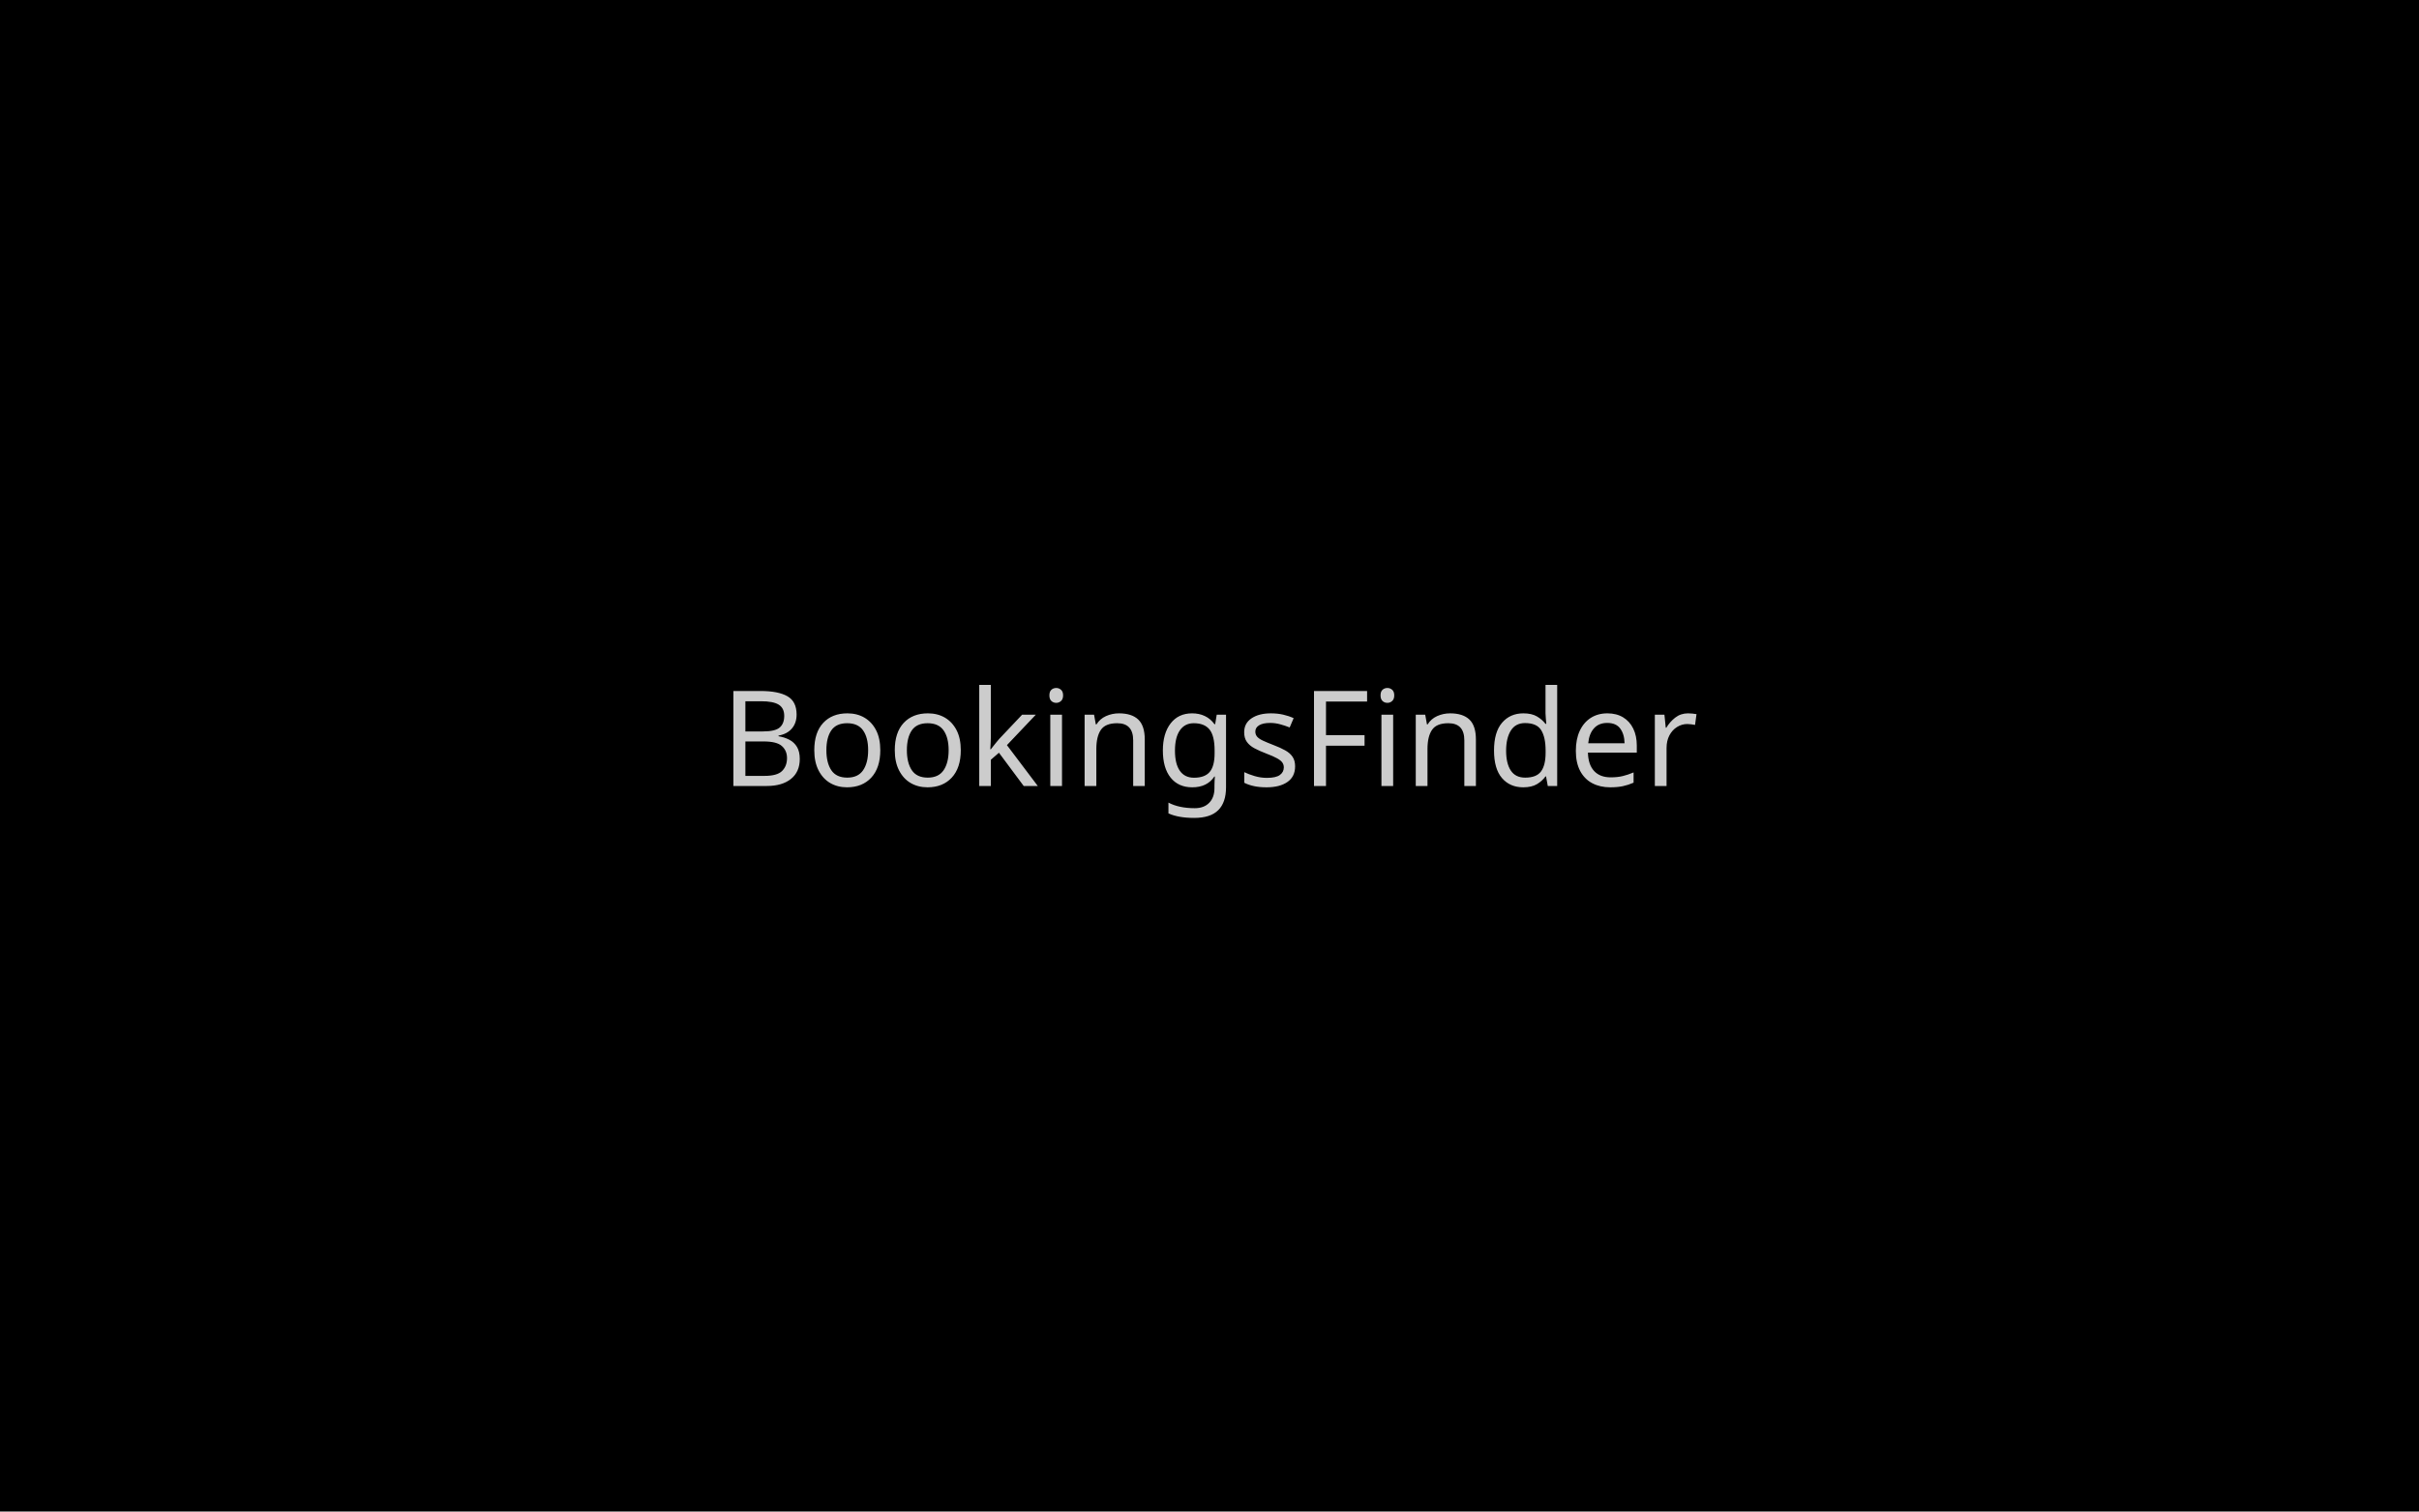
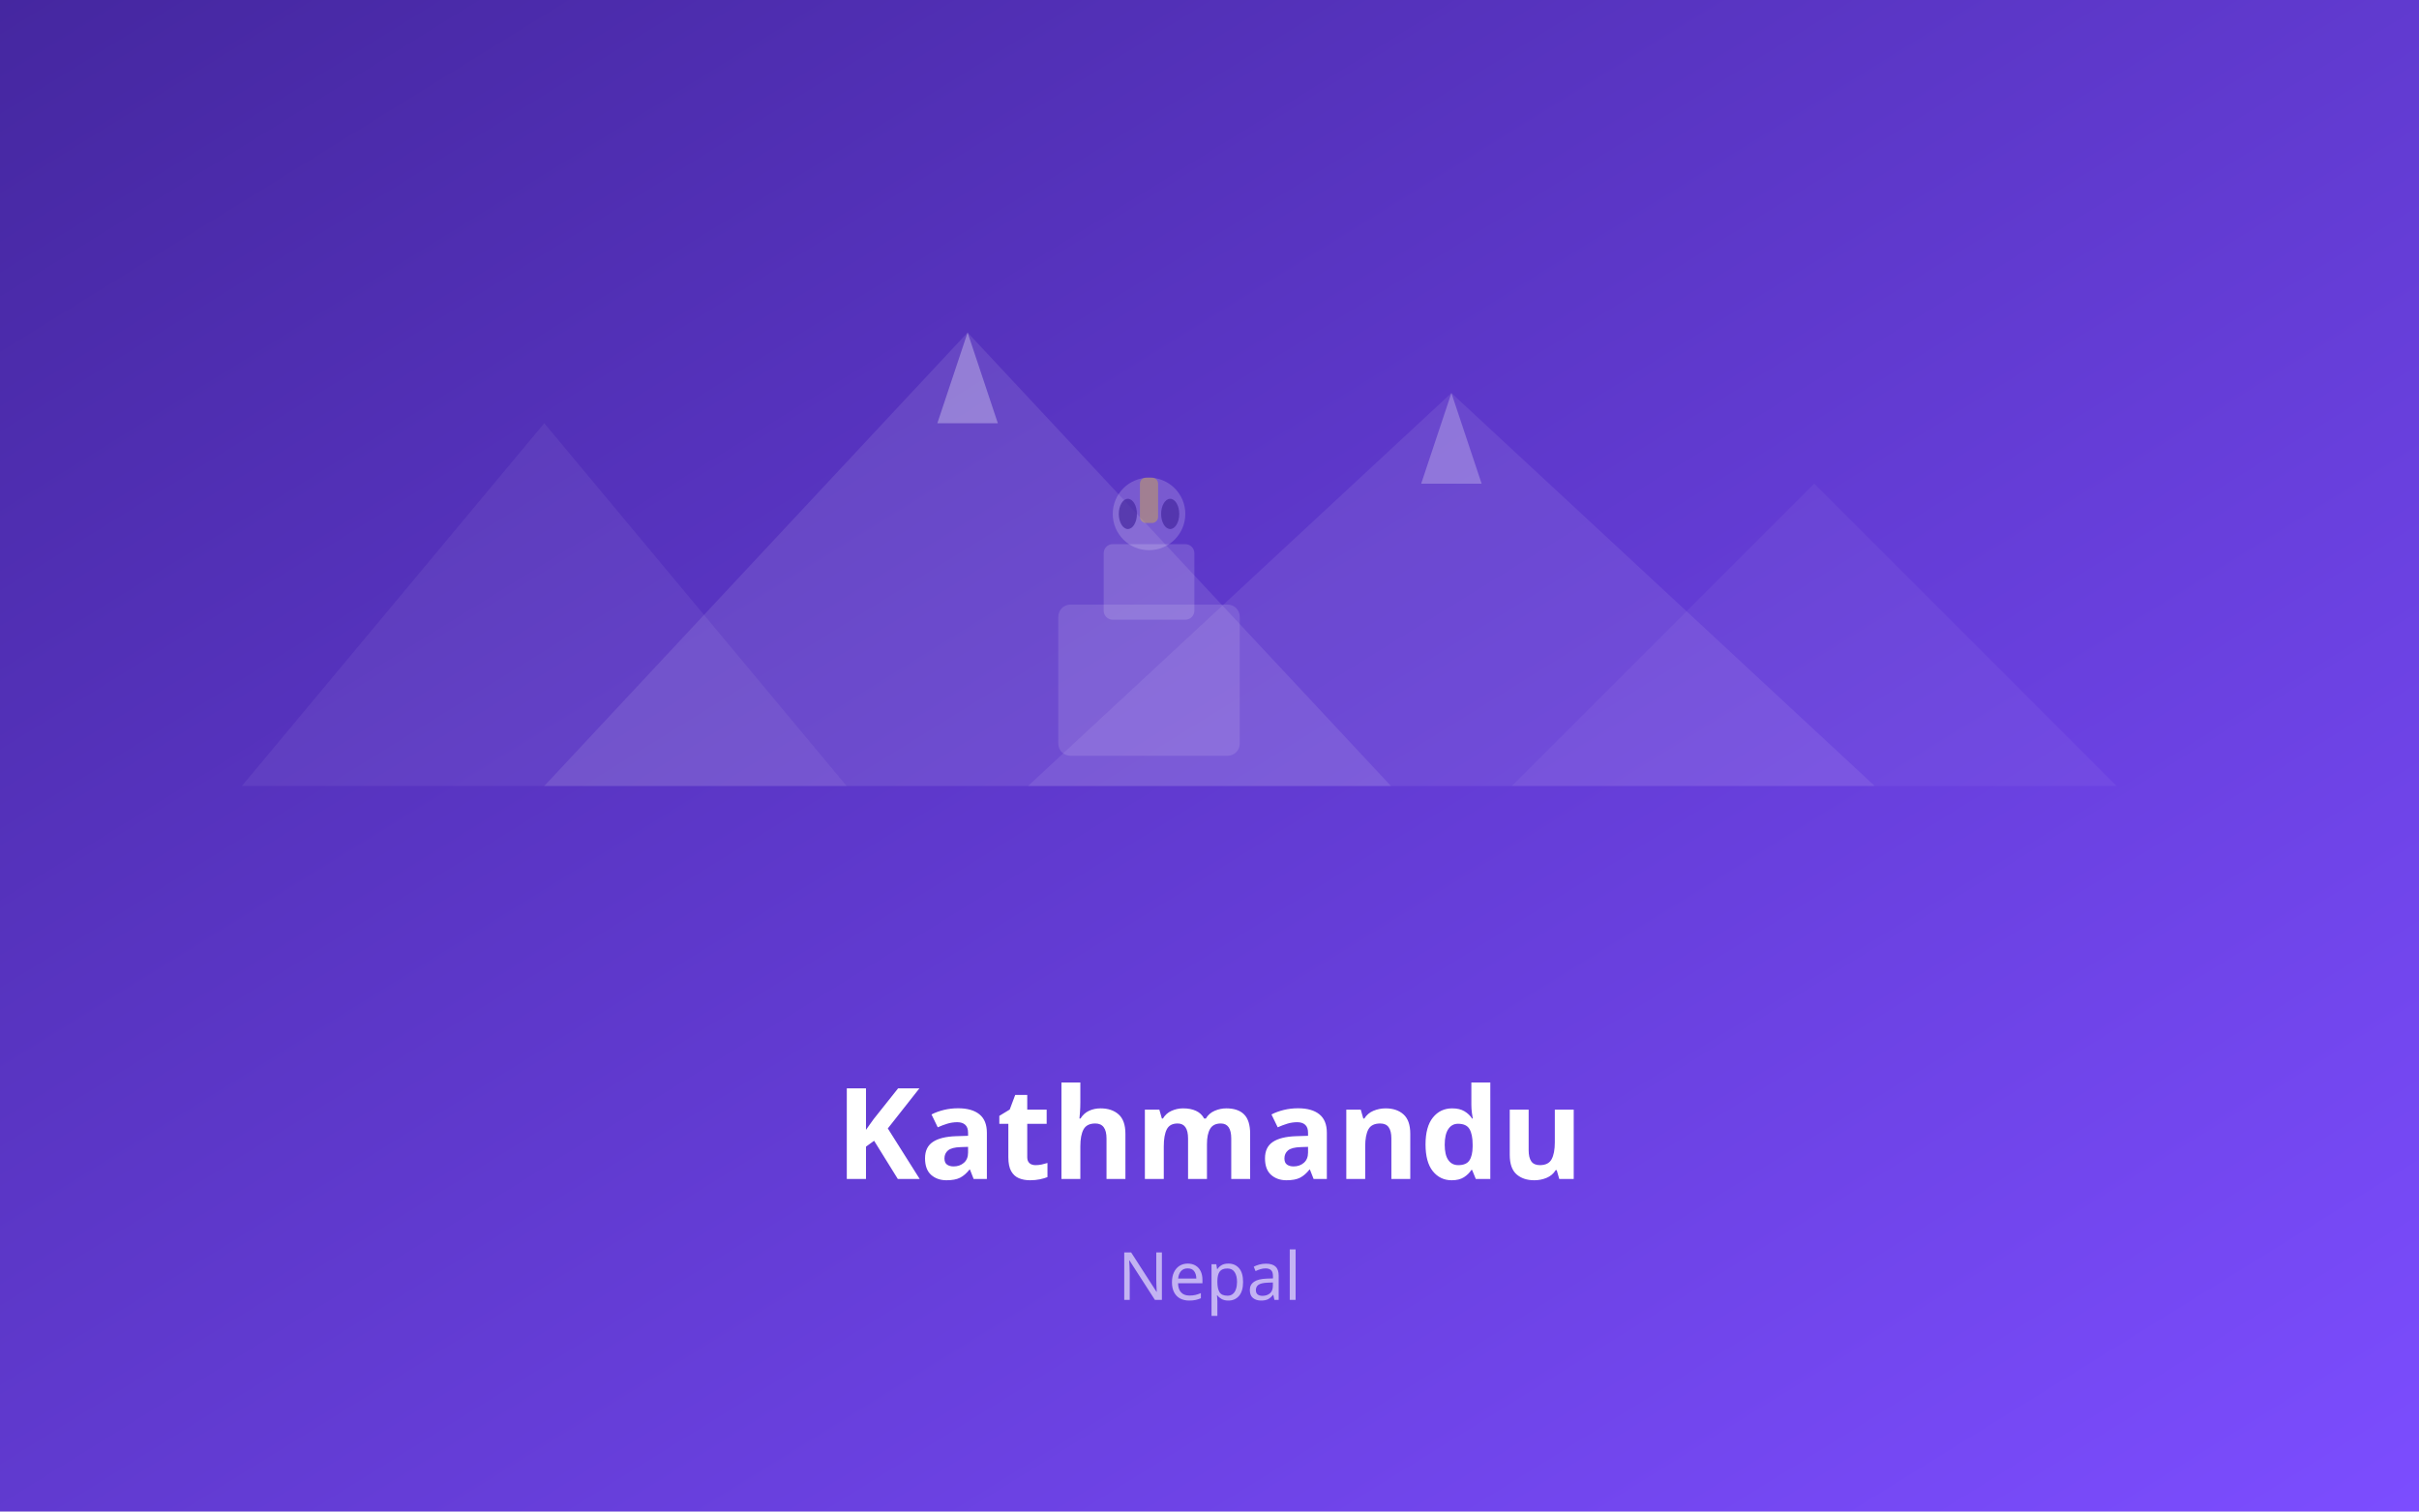
- <svg xmlns="http://www.w3.org/2000/svg" width="800" height="500">
-   <rect width="800" height="500" fill="%%23222333" />
-   <text x="400" y="260" text-anchor="middle" font-family="system-ui" font-size="44" fill="white" opacity="0.8">BookingsFinder</text>
+ <svg xmlns="http://www.w3.org/2000/svg" width="800" height="500" viewBox="0 0 800 500">
+   <defs>
+     <linearGradient id="bg" x1="0%" y1="0%" x2="100%" y2="100%">
+       <stop offset="0%" stop-color="#4527a0" />
+       <stop offset="100%" stop-color="#7c4dff" />
+     </linearGradient>
+   </defs>
+   <rect width="800" height="500" fill="url(#bg)" />
+   <polygon points="80,260 180,140 280,260" fill="#fff" opacity="0.06" />
+   <polygon points="180,260 320,110 460,260" fill="#fff" opacity="0.1" />
+   <polygon points="340,260 480,130 620,260" fill="#fff" opacity="0.08" />
+   <polygon points="500,260 600,160 700,260" fill="#fff" opacity="0.05" />
+   <polygon points="310,140 320,110 330,140" fill="white" opacity="0.3" />
+   <polygon points="470,160 480,130 490,160" fill="white" opacity="0.25" />
+   <rect x="350" y="200" width="60" height="50" rx="4" fill="#fff" opacity="0.12" />
+   <rect x="365" y="180" width="30" height="25" rx="3" fill="#fff" opacity="0.15" />
+   <circle cx="380" cy="170" r="12" fill="#fff" opacity="0.18" />
+   <rect x="377" y="158" width="6" height="15" rx="2" fill="#ffd700" opacity="0.3" />
+   <ellipse cx="373" cy="170" rx="3" ry="5" fill="#4527a0" opacity="0.7" />
+   <ellipse cx="387" cy="170" rx="3" ry="5" fill="#4527a0" opacity="0.7" />
+   <text x="400" y="390" text-anchor="middle" font-family="system-ui,sans-serif" font-size="42" font-weight="700" fill="white">Kathmandu</text>
+   <text x="400" y="430" text-anchor="middle" font-family="system-ui,sans-serif" font-size="22" fill="white" opacity="0.6">Nepal</text>
</svg>
